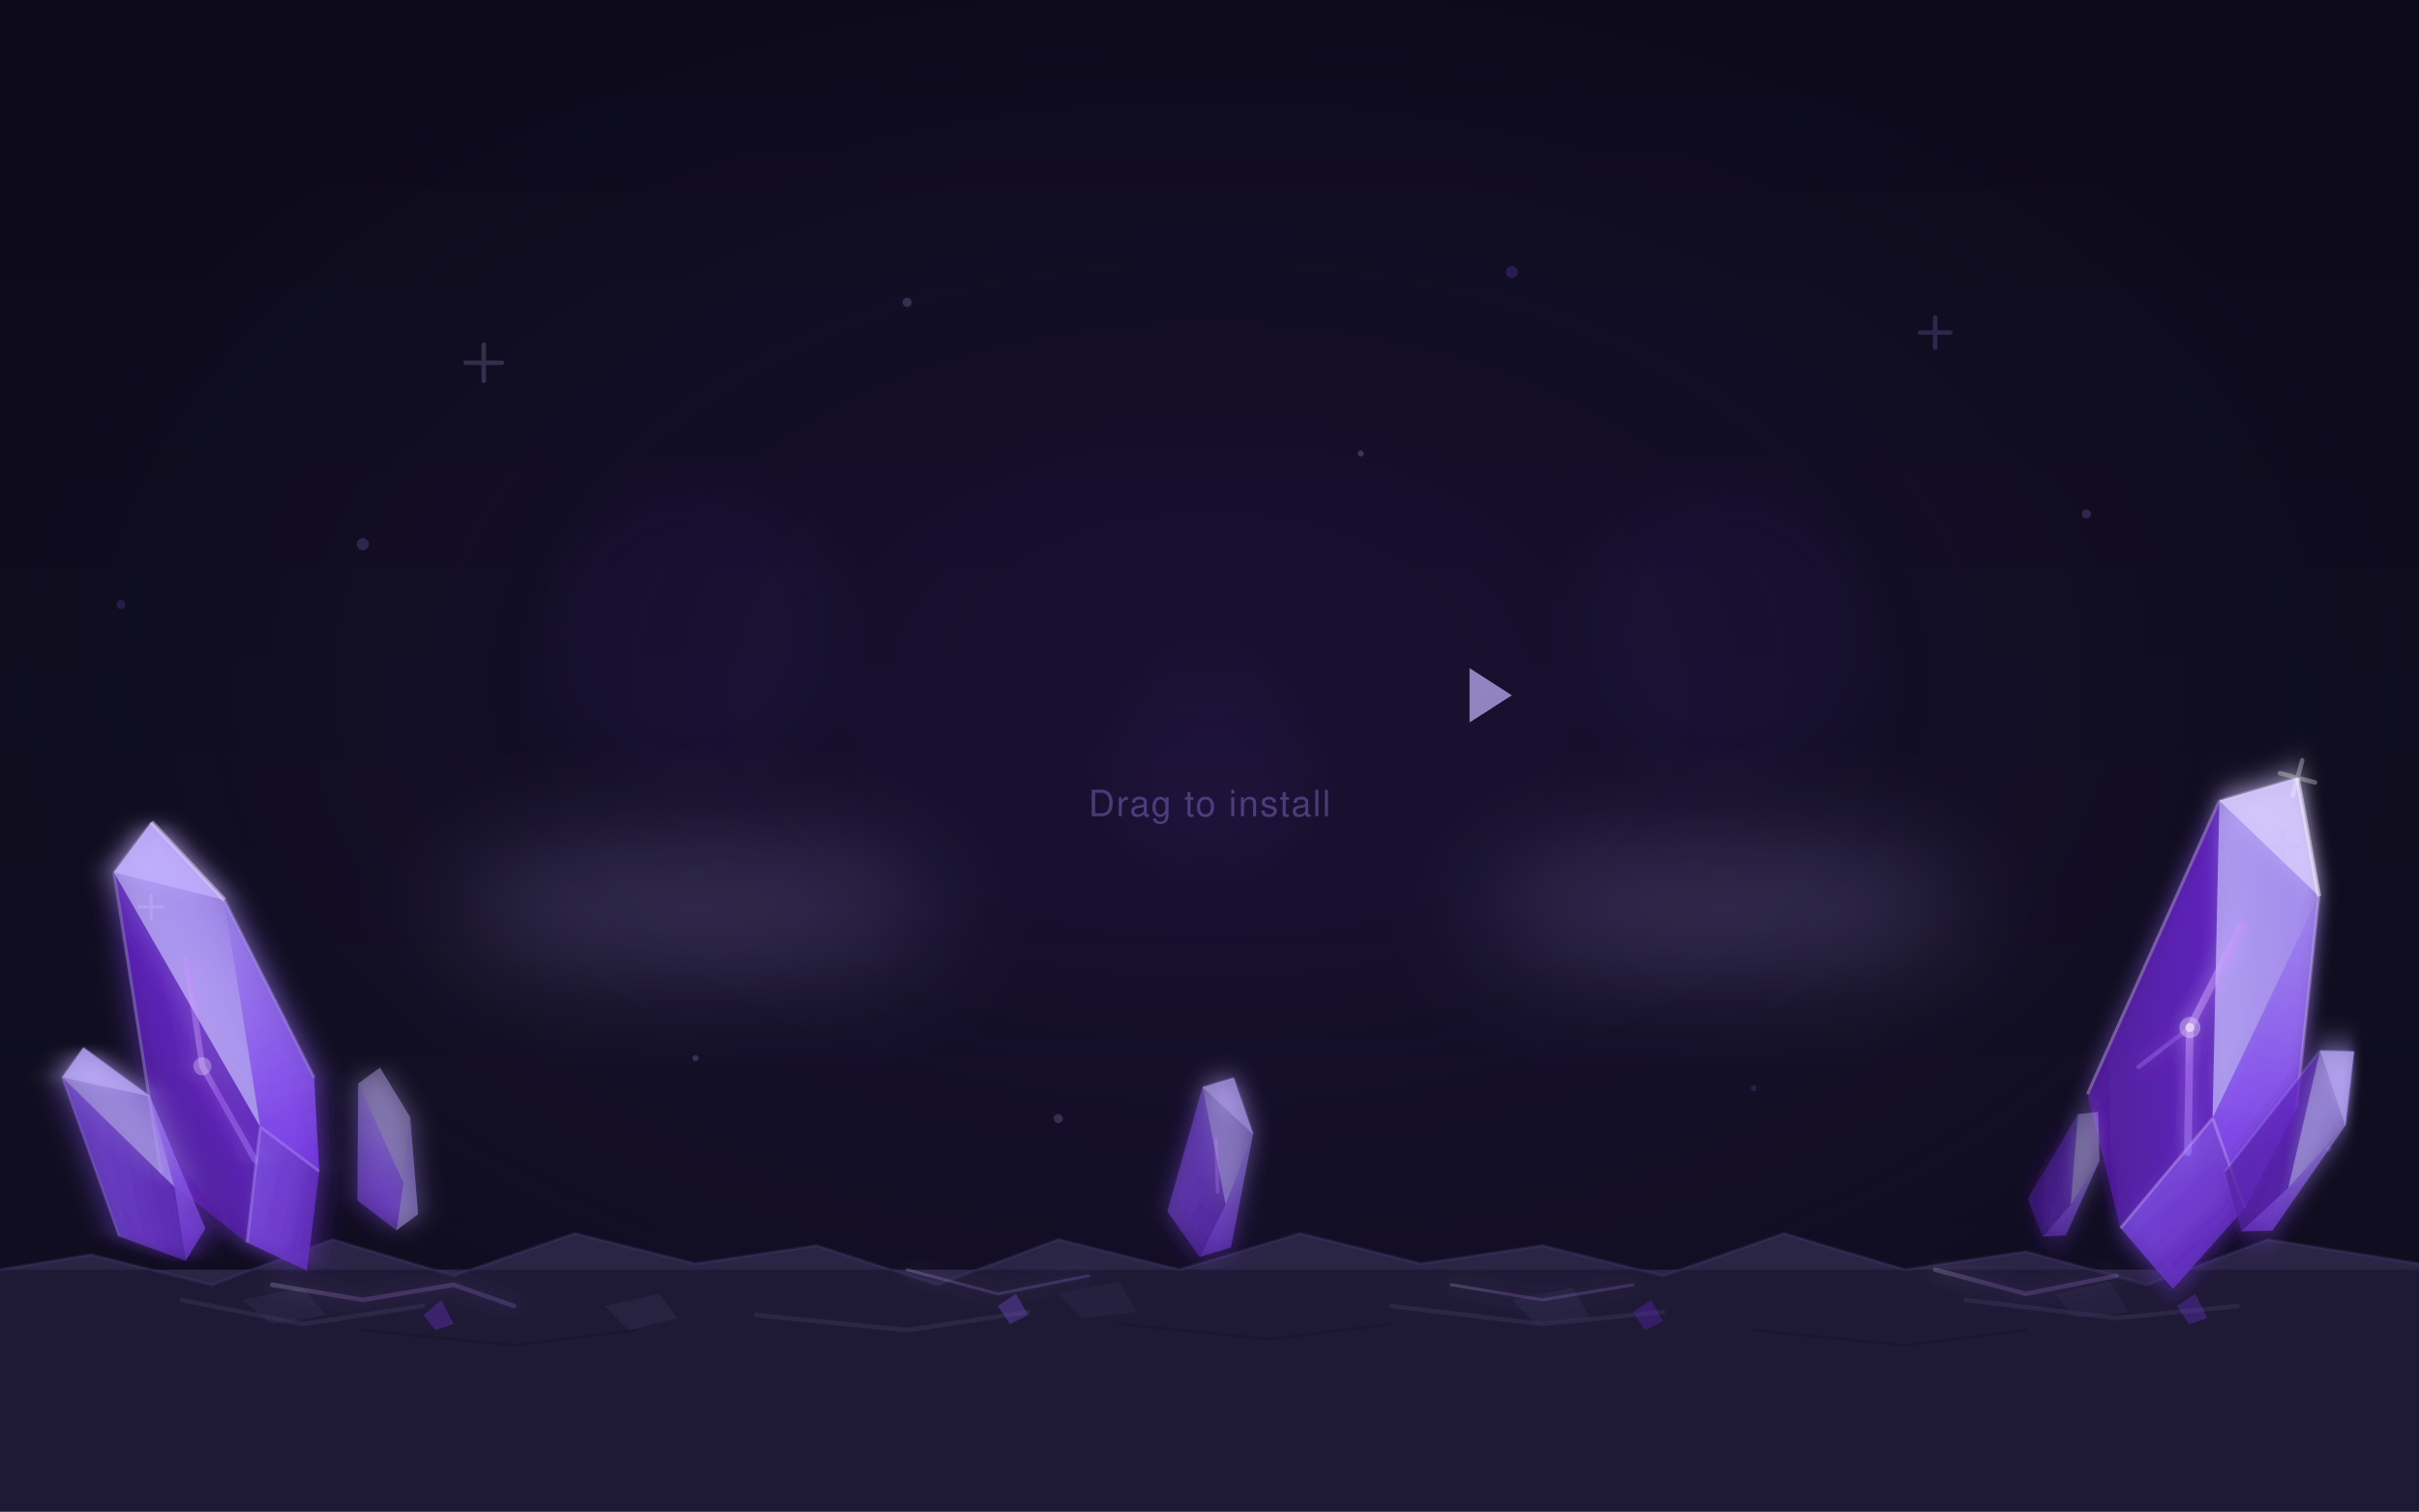
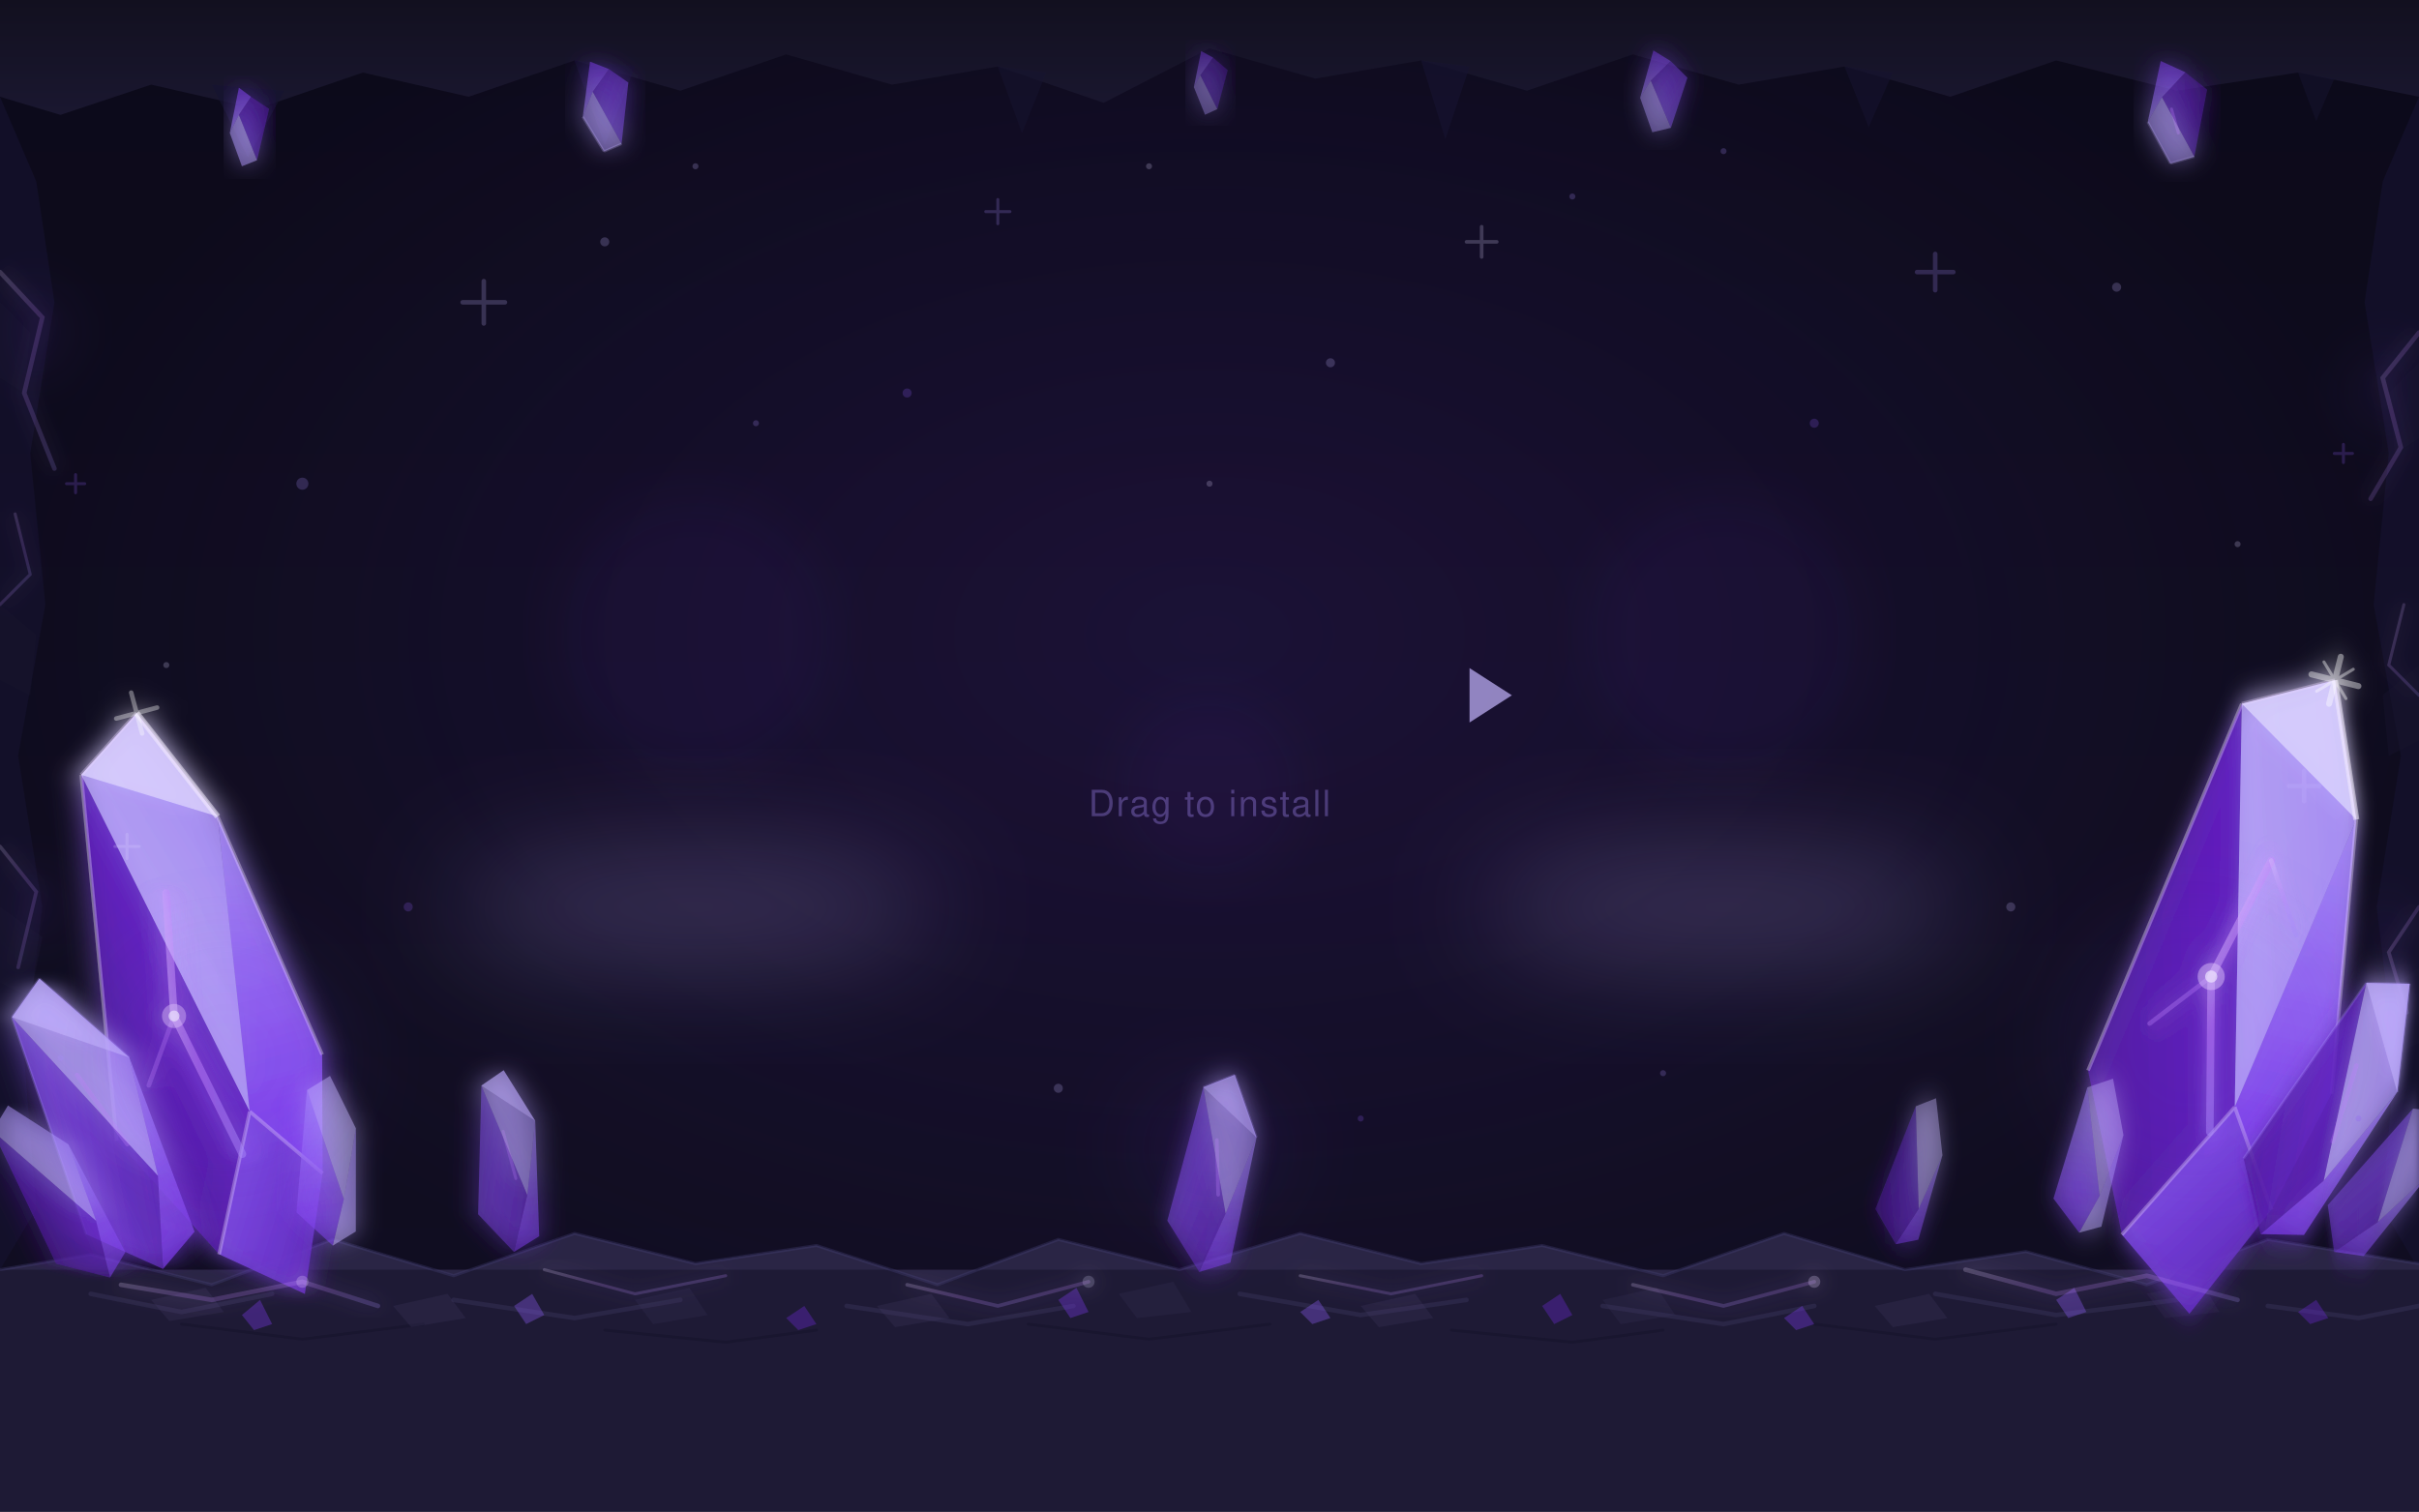
<svg xmlns="http://www.w3.org/2000/svg" viewBox="0 0 800 500" width="800" height="500">
  <defs>
    <linearGradient id="bg" x1="0" y1="0" x2="0" y2="1">
      <stop offset="0%" stop-color="#0c0a1a" />
      <stop offset="100%" stop-color="#110e22" />
    </linearGradient>
-     <radialGradient id="centerGlow" cx="0.5" cy="0.45" r="0.5">
-       <stop offset="0%" stop-color="#7c3aed" stop-opacity="0.1" />
+     <radialGradient id="centerGlow" cx="0.5" cy="0.42" r="0.5">
+       <stop offset="0%" stop-color="#7c3aed" stop-opacity="0.12" />
      <stop offset="100%" stop-color="#7c3aed" stop-opacity="0" />
    </radialGradient>
    <linearGradient id="faceA" x1="0" y1="0" x2="0" y2="1">
      <stop offset="0%" stop-color="#a78bfa" />
      <stop offset="100%" stop-color="#7c3aed" />
    </linearGradient>
    <linearGradient id="faceB" x1="0" y1="0" x2="1" y2="1">
      <stop offset="0%" stop-color="#8b5cf6" />
      <stop offset="100%" stop-color="#5b21b6" />
    </linearGradient>
    <linearGradient id="faceC" x1="1" y1="0" x2="0" y2="1">
      <stop offset="0%" stop-color="#6d28d9" />
      <stop offset="100%" stop-color="#4c1d95" />
    </linearGradient>
    <linearGradient id="faceD" x1="0" y1="1" x2="1" y2="0">
      <stop offset="0%" stop-color="#c4b5fd" />
      <stop offset="100%" stop-color="#a78bfa" />
    </linearGradient>
+     <linearGradient id="faceDark" x1="0" y1="0" x2="0" y2="1">
+       <stop offset="0%" stop-color="#3b1a8e" />
+       <stop offset="100%" stop-color="#2e1065" />
+     </linearGradient>
    <linearGradient id="vein" x1="0" y1="0" x2="1" y2="1">
      <stop offset="0%" stop-color="#e9d5ff" />
      <stop offset="50%" stop-color="#c084fc" />
      <stop offset="100%" stop-color="#a78bfa" />
    </linearGradient>
+     <linearGradient id="rockTop" x1="0" y1="1" x2="0" y2="0">
+       <stop offset="0%" stop-color="#1a1730" />
+       <stop offset="100%" stop-color="#12101f" />
+     </linearGradient>
    <linearGradient id="arrowGrad" x1="0" y1="0" x2="1" y2="0">
      <stop offset="0%" stop-color="#a78bfa" stop-opacity="0.5" />
      <stop offset="50%" stop-color="#c4b5fd" stop-opacity="0.85" />
      <stop offset="100%" stop-color="#a78bfa" stop-opacity="0.5" />
    </linearGradient>
    <filter id="oreGlow" x="-15%" y="-15%" width="130%" height="130%">
      <feGaussianBlur stdDeviation="4" result="blur" />
      <feComposite in="SourceGraphic" in2="blur" operator="over" />
    </filter>
    <filter id="veinGlow" x="-30%" y="-30%" width="160%" height="160%">
      <feGaussianBlur stdDeviation="3" result="blur" />
      <feComposite in="SourceGraphic" in2="blur" operator="over" />
    </filter>
    <filter id="softGlow" x="-50%" y="-50%" width="200%" height="200%">
      <feGaussianBlur stdDeviation="8" />
    </filter>
    <filter id="labelBlur" x="-80%" y="-80%" width="260%" height="260%">
      <feGaussianBlur stdDeviation="18" />
    </filter>
-     <filter id="textGlow" x="-20%" y="-20%" width="140%" height="140%">
-       <feGaussianBlur stdDeviation="2" result="blur" />
-       <feComposite in="SourceGraphic" in2="blur" operator="over" />
+     <filter id="bigGlow" x="-60%" y="-60%" width="220%" height="220%">
+       <feGaussianBlur stdDeviation="14" />
    </filter>
  </defs>
  <rect width="800" height="500" fill="url(#bg)" />
  <rect width="800" height="500" fill="url(#centerGlow)" />
+   <g fill="url(#rockTop)">
+     <polygon points="0,0 0,32 20,38 50,28 85,36 120,24 155,32 190,20 225,30 260,18 295,28 330,22 365,34 400,16 435,26 470,20 505,30 540,18 575,28 610,22 645,32 680,20 720,30 760,24 800,32 800,0" />
+     <polygon points="70,28 82,52 94,30" fill="#161330" opacity="0.7" />
+     <polygon points="190,20 200,48 210,22" fill="#161330" opacity="0.6" />
+     <polygon points="330,22 338,44 346,24" fill="#161330" opacity="0.5" />
+     <polygon points="470,20 478,46 486,22" fill="#161330" opacity="0.65" />
+     <polygon points="610,22 618,42 626,24" fill="#161330" opacity="0.55" />
+     <polygon points="760,24 766,40 772,26" fill="#161330" opacity="0.5" />
+   </g>
+   <g opacity="0.6">
+     <polygon points="0,32 0,420 12,400 8,350 14,300 6,250 15,200 10,150 18,100 12,60 0,32" fill="#151230" />
+     <polygon points="0,100 10,110 8,130 0,125" fill="#1e1a35" opacity="0.5" />
+     <polygon points="0,200 12,210 10,230 0,225" fill="#1e1a35" opacity="0.4" />
+     <polygon points="0,300 14,310 10,330 0,325" fill="#1e1a35" opacity="0.5" />
+   </g>
+   <g opacity="0.6">
+     <polygon points="800,32 800,420 788,400 792,350 786,300 794,250 785,200 790,150 782,100 788,60 800,32" fill="#151230" />
+     <polygon points="800,120 790,130 792,150 800,145" fill="#1e1a35" opacity="0.5" />
+     <polygon points="800,220 788,230 790,250 800,245" fill="#1e1a35" opacity="0.4" />
+     <polygon points="800,320 786,330 790,350 800,345" fill="#1e1a35" opacity="0.5" />
+   </g>
+   <g filter="url(#veinGlow)">
+     <g stroke="url(#vein)" fill="none" stroke-linecap="round" opacity="0.18">
+       <path d="M 0,90 L 14,105 L 8,130 L 18,155" stroke-width="1.5" />
+       <path d="M 0,200 L 10,190 L 5,170" stroke-width="1" />
+       <path d="M 0,280 L 12,295 L 6,320" stroke-width="1.2" />
+       <path d="M 800,110 L 788,125 L 794,148 L 784,165" stroke-width="1.5" />
+       <path d="M 800,230 L 790,220 L 795,200" stroke-width="1" />
+       <path d="M 800,300 L 790,315 L 796,335" stroke-width="1.2" />
+     </g>
+   </g>
+   <g opacity="0.06" filter="url(#softGlow)">
+     <circle cx="10" cy="110" r="15" fill="#7c3aed" />
+     <circle cx="790" cy="130" r="15" fill="#7c3aed" />
+     <circle cx="12" cy="300" r="12" fill="#7c3aed" />
+     <circle cx="790" cy="310" r="12" fill="#7c3aed" />
+   </g>
+   <g transform="translate(82, 38) rotate(180)" filter="url(#oreGlow)">
+     <polygon points="-3,-15 -7,2 -1,6 3,0" fill="url(#faceC)" opacity="0.55" />
+     <polygon points="3,0 -1,6 3,9 6,-6" fill="url(#faceA)" opacity="0.55" />
+     <polygon points="-3,-15 2,-17 6,-6 3,0" fill="url(#faceD)" opacity="0.5" />
+   </g>
+   <g transform="translate(200, 30) rotate(175)" filter="url(#oreGlow)">
+     <polygon points="-4,-18 -8,2 -2,7 4,0" fill="url(#faceB)" opacity="0.5" />
+     <polygon points="4,0 -2,7 4,10 8,-8" fill="url(#faceA)" opacity="0.5" />
+     <polygon points="-4,-18 2,-20 8,-8 4,0" fill="url(#faceD)" opacity="0.45" />
+     <g stroke="#c4b5fd" stroke-width="0.8" opacity="0.25" fill="none">
+       <line x1="-4" y1="-18" x2="2" y2="-20" />
+       <line x1="2" y1="-20" x2="8" y2="-8" />
+     </g>
+   </g>
+   <g transform="translate(400, 24) rotate(182)" filter="url(#oreGlow)">
+     <polygon points="-3,-12 -6,1 -1,5 3,-1" fill="url(#faceC)" opacity="0.4" />
+     <polygon points="3,-1 -1,5 3,7 5,-5" fill="url(#faceA)" opacity="0.4" />
+     <polygon points="-3,-12 1,-14 5,-5 3,-1" fill="url(#faceD)" opacity="0.35" />
+   </g>
+   <g transform="translate(550, 26) rotate(185)" filter="url(#oreGlow)">
+     <polygon points="-4,-16 -8,1 -2,6 4,-1" fill="url(#faceB)" opacity="0.45" />
+     <polygon points="4,-1 -2,6 4,9 7,-7" fill="url(#faceA)" opacity="0.45" />
+     <polygon points="-4,-16 2,-18 7,-7 4,-1" fill="url(#faceD)" opacity="0.4" />
+   </g>
+   <g transform="translate(720, 32) rotate(178)" filter="url(#oreGlow)">
+     <polygon points="-5,-20 -10,2 -3,8 5,0" fill="url(#faceC)" opacity="0.5" />
+     <polygon points="5,0 -3,8 5,12 10,-8" fill="url(#faceA)" opacity="0.5" />
+     <polygon points="-5,-20 3,-22 10,-8 5,0" fill="url(#faceD)" opacity="0.45" />
+     <g stroke="#c4b5fd" stroke-width="0.8" opacity="0.2" fill="none">
+       <line x1="-5" y1="-20" x2="3" y2="-22" />
+       <line x1="3" y1="-22" x2="10" y2="-8" />
+     </g>
+     <path d="M 0,-12 L 2,-4" stroke="#c084fc" stroke-width="1" fill="none" stroke-linecap="round" opacity="0.3" />
+   </g>
  <g>
+     <polygon points="0,500 0,435 20,430 60,440 100,425 140,436 180,420 220,432 260,425 300,438 340,422 380,432 420,420 460,430 500,422 540,434 580,420 620,432 660,426 700,438 740,422 780,430 800,428 800,500" fill="#14112a" />
    <polygon points="0,500 0,420 30,415 70,425 110,410 150,422 190,408 230,418 270,412 310,425 350,410 390,420 430,408 470,418 510,412 550,422 590,408 630,420 670,414 710,425 750,410 800,418 800,500" fill="#1e1a35" />
    <polygon points="0,420 30,415 70,425 110,410 150,422 190,408 230,418 270,412 310,425 350,410 390,420 430,408 470,418 510,412 550,422 590,408 630,420 670,414 710,425 750,410 800,418 800,420 0,420" fill="#2a2545" />
    <g stroke="#3d3660" stroke-width="1.5" opacity="0.4" fill="none" stroke-linecap="round">
-       <path d="M 60,430 L 100,438 L 140,432" />
-       <path d="M 250,435 L 300,440 L 340,434" />
-       <path d="M 460,432 L 510,438 L 550,434" />
-       <path d="M 650,430 L 700,436 L 740,432" />
+       <path d="M 30,428 L 60,434 L 90,428" />
+       <path d="M 150,430 L 190,436 L 225,430" />
+       <path d="M 280,432 L 320,438 L 355,432" />
+       <path d="M 410,428 L 450,435 L 485,430" />
+       <path d="M 530,432 L 570,438 L 600,432" />
+       <path d="M 640,428 L 680,435 L 720,430" />
+       <path d="M 750,432 L 780,436 L 800,432" />
    </g>
    <g stroke="#14112a" stroke-width="1" opacity="0.5" fill="none" stroke-linecap="round">
-       <path d="M 120,440 L 170,445 L 210,440" />
-       <path d="M 370,438 L 420,443 L 460,438" />
-       <path d="M 580,440 L 630,445 L 670,440" />
+       <path d="M 60,438 L 100,443 L 140,438" />
+       <path d="M 200,440 L 240,444 L 270,440" />
+       <path d="M 340,438 L 380,443 L 420,438" />
+       <path d="M 480,440 L 520,444 L 550,440" />
+       <path d="M 600,438 L 640,443 L 680,438" />
    </g>
    <g opacity="0.2">
-       <polygon points="80,430 100,426 108,435 90,438" fill="#4a4370" />
-       <polygon points="200,432 218,428 224,436 208,440" fill="#4a4370" />
-       <polygon points="350,428 370,424 376,434 358,436" fill="#3d3660" />
-       <polygon points="500,430 520,426 526,436 508,438" fill="#4a4370" />
-       <polygon points="680,428 698,424 704,434 686,436" fill="#3d3660" />
-     </g>
-     <g opacity="0.3">
-       <polygon points="140,435 146,430 150,438 144,440" fill="#7c3aed" />
-       <polygon points="330,432 336,428 340,435 334,438" fill="#8b5cf6" />
-       <polygon points="540,434 546,430 550,437 544,440" fill="#6d28d9" />
-       <polygon points="720,432 726,428 730,436 724,438" fill="#7c3aed" />
-     </g>
-     <g stroke="#4a4580" stroke-width="1" opacity="0.25" fill="none" stroke-linejoin="round">
+       <polygon points="50,430 68,426 74,434 56,437" fill="#4a4370" />
+       <polygon points="130,432 148,428 154,436 136,439" fill="#4a4370" />
+       <polygon points="210,430 228,426 234,435 216,438" fill="#3d3660" />
+       <polygon points="290,432 308,428 314,436 296,439" fill="#4a4370" />
+       <polygon points="370,428 388,424 394,434 376,436" fill="#3d3660" />
+       <polygon points="450,432 468,428 474,436 456,439" fill="#4a4370" />
+       <polygon points="530,430 548,426 554,435 536,438" fill="#3d3660" />
+       <polygon points="620,432 638,428 644,436 626,439" fill="#4a4370" />
+       <polygon points="710,428 728,424 734,434 716,436" fill="#3d3660" />
+     </g>
+     <g opacity="0.35">
+       <polygon points="80,435 86,430 90,438 84,440" fill="#7c3aed" />
+       <polygon points="170,432 176,428 180,435 174,438" fill="#8b5cf6" />
+       <polygon points="260,436 266,432 270,438 264,440" fill="#6d28d9" />
+       <polygon points="350,430 356,426 360,434 354,436" fill="#7c3aed" />
+       <polygon points="430,434 436,430 440,436 434,438" fill="#8b5cf6" />
+       <polygon points="510,432 516,428 520,435 514,438" fill="#6d28d9" />
+       <polygon points="590,436 596,432 600,438 594,440" fill="#7c3aed" />
+       <polygon points="680,430 686,426 690,434 684,436" fill="#8b5cf6" />
+       <polygon points="760,434 766,430 770,436 764,438" fill="#6d28d9" />
+     </g>
+     <g stroke="#4a4580" stroke-width="1" opacity="0.3" fill="none" stroke-linejoin="round">
      <polyline points="0,420 30,415 70,425 110,410 150,422 190,408 230,418 270,412 310,425 350,410 390,420 430,408 470,418 510,412 550,422 590,408 630,420 670,414 710,425 750,410 800,418" />
    </g>
  </g>
-   <g transform="translate(80, 380) rotate(-18)" filter="url(#oreGlow)">
-     <polygon points="-12,-100 -28,0 -8,30 8,-5" fill="url(#faceC)" opacity="0.8" />
-     <polygon points="8,-5 -8,30 8,45 22,15" fill="url(#faceB)" opacity="0.8" />
-     <polygon points="8,-5 22,15 30,-15 20,-80" fill="url(#faceA)" opacity="0.8" />
-     <polygon points="-12,-100 5,-112 20,-80 8,-5" fill="url(#faceD)" opacity="0.75" />
-     <polygon points="-12,-100 5,-112 20,-80" fill="#c4b5fd" opacity="0.7" />
-     <g stroke="#c4b5fd" stroke-width="1" opacity="0.3" fill="none">
-       <line x1="-12" y1="-100" x2="5" y2="-112" />
-       <line x1="5" y1="-112" x2="20" y2="-80" />
-       <line x1="-12" y1="-100" x2="-28" y2="0" />
-       <line x1="20" y1="-80" x2="30" y2="-15" />
-       <line x1="8" y1="-5" x2="22" y2="15" />
-       <line x1="8" y1="-5" x2="-8" y2="30" />
-     </g>
-     <line x1="5" y1="-112" x2="20" y2="-80" stroke="#e9d5ff" stroke-width="1.5" opacity="0.4" />
+   <g transform="translate(75, 378) rotate(-15)" filter="url(#oreGlow)">
+     <polygon points="-15,-130 -35,-10 -12,35 10,-8" fill="url(#faceC)" opacity="0.85" />
+     <polygon points="10,-8 -12,35 12,55 28,18" fill="url(#faceB)" opacity="0.85" />
+     <polygon points="10,-8 28,18 38,-20 25,-105" fill="url(#faceA)" opacity="0.85" />
+     <polygon points="-15,-130 8,-145 25,-105 10,-8" fill="url(#faceD)" opacity="0.8" />
+     <polygon points="-15,-130 8,-145 25,-105" fill="#ddd6fe" opacity="0.75" />
+     <g stroke="#e9d5ff" stroke-width="1.2" opacity="0.35" fill="none">
+       <line x1="-15" y1="-130" x2="8" y2="-145" />
+       <line x1="8" y1="-145" x2="25" y2="-105" />
+       <line x1="-15" y1="-130" x2="-35" y2="-10" />
+       <line x1="25" y1="-105" x2="38" y2="-20" />
+       <line x1="10" y1="-8" x2="28" y2="18" />
+       <line x1="10" y1="-8" x2="-12" y2="35" />
+     </g>
+     <line x1="8" y1="-145" x2="25" y2="-105" stroke="#f5f0ff" stroke-width="2" opacity="0.5" />
    <g filter="url(#veinGlow)">
-       <path d="M 2,-65 L -4,-30 L 3,5" stroke="url(#vein)" stroke-width="2" fill="none" stroke-linecap="round" opacity="0.4" />
-     </g>
-     <circle cx="-4" cy="-30" r="3" fill="#e9d5ff" opacity="0.35" />
-   </g>
-   <g transform="translate(55, 400) rotate(-30)" filter="url(#oreGlow)">
-     <polygon points="-8,-55 -18,0 -3,18 6,-5" fill="url(#faceB)" opacity="0.65" />
-     <polygon points="6,-5 -3,18 8,12 14,-35" fill="url(#faceA)" opacity="0.65" />
-     <polygon points="-8,-55 3,-60 14,-35 6,-5" fill="url(#faceD)" opacity="0.6" />
-     <polygon points="-8,-55 3,-60 14,-35" fill="#c4b5fd" opacity="0.5" />
+       <path d="M 2,-85 L -6,-45 L 4,5" stroke="url(#vein)" stroke-width="2.5" fill="none" stroke-linecap="round" opacity="0.5" />
+       <path d="M -6,-45 L -20,-25" stroke="url(#vein)" stroke-width="1.5" fill="none" stroke-linecap="round" opacity="0.3" />
+     </g>
+     <circle cx="-6" cy="-45" r="4" fill="#e9d5ff" opacity="0.4" />
+     <circle cx="-6" cy="-45" r="1.8" fill="#f5f0ff" opacity="0.65" />
+     <g transform="translate(8, -145)" opacity="0.35">
+       <line x1="0" y1="-7" x2="0" y2="7" stroke="white" stroke-width="1.5" stroke-linecap="round" />
+       <line x1="-7" y1="0" x2="7" y2="0" stroke="white" stroke-width="1.5" stroke-linecap="round" />
+     </g>
+   </g>
+   <g transform="translate(48, 398) rotate(-28)" filter="url(#oreGlow)">
+     <polygon points="-10,-75 -22,0 -5,22 8,-6" fill="url(#faceB)" opacity="0.7" />
+     <polygon points="8,-6 -5,22 10,16 18,-45" fill="url(#faceA)" opacity="0.7" />
+     <polygon points="-10,-75 4,-82 18,-45 8,-6" fill="url(#faceD)" opacity="0.65" />
+     <polygon points="-10,-75 4,-82 18,-45" fill="#c4b5fd" opacity="0.55" />
    <g stroke="#a78bfa" stroke-width="0.8" opacity="0.25" fill="none">
-       <line x1="-8" y1="-55" x2="3" y2="-60" />
-       <line x1="3" y1="-60" x2="14" y2="-35" />
-       <line x1="-8" y1="-55" x2="-18" y2="0" />
-     </g>
-   </g>
-   <g transform="translate(720, 375) rotate(15)" filter="url(#oreGlow)">
-     <polygon points="-15,-110 -32,-5 -10,35 10,-8" fill="url(#faceC)" opacity="0.8" />
-     <polygon points="10,-8 -10,35 12,50 28,18" fill="url(#faceB)" opacity="0.8" />
-     <polygon points="10,-8 28,18 36,-18 25,-88" fill="url(#faceA)" opacity="0.8" />
-     <polygon points="-15,-110 8,-124 25,-88 10,-8" fill="url(#faceD)" opacity="0.75" />
-     <polygon points="-15,-110 8,-124 25,-88" fill="#ddd6fe" opacity="0.7" />
-     <g stroke="#e9d5ff" stroke-width="1" opacity="0.3" fill="none">
-       <line x1="-15" y1="-110" x2="8" y2="-124" />
-       <line x1="8" y1="-124" x2="25" y2="-88" />
-       <line x1="-15" y1="-110" x2="-32" y2="-5" />
-       <line x1="25" y1="-88" x2="36" y2="-18" />
-       <line x1="10" y1="-8" x2="28" y2="18" />
-       <line x1="10" y1="-8" x2="-10" y2="35" />
-     </g>
-     <line x1="8" y1="-124" x2="25" y2="-88" stroke="#f5f0ff" stroke-width="1.5" opacity="0.45" />
+       <line x1="-10" y1="-75" x2="4" y2="-82" />
+       <line x1="4" y1="-82" x2="18" y2="-45" />
+       <line x1="-10" y1="-75" x2="-22" y2="0" />
+     </g>
+     <path d="M 0,-48 L 4,-20" stroke="#c084fc" stroke-width="1.5" fill="none" stroke-linecap="round" opacity="0.3" />
+   </g>
+   <g transform="translate(110, 400) rotate(-5)" filter="url(#oreGlow)">
+     <polygon points="-5,-40 -12,0 -1,12 4,-3" fill="url(#faceA)" opacity="0.55" />
+     <polygon points="4,-3 -1,12 7,8 10,-26" fill="url(#faceD)" opacity="0.5" />
+     <polygon points="-5,-40 3,-44 10,-26 4,-3" fill="#c4b5fd" opacity="0.45" />
+   </g>
+   <g transform="translate(30, 410) rotate(-35)" filter="url(#oreGlow)">
+     <polygon points="-6,-48 -14,0 -2,14 5,-4" fill="url(#faceC)" opacity="0.55" />
+     <polygon points="5,-4 -2,14 7,10 12,-30" fill="url(#faceA)" opacity="0.55" />
+     <polygon points="-6,-48 3,-52 12,-30 5,-4" fill="url(#faceD)" opacity="0.5" />
+   </g>
+   <g transform="translate(725, 373) rotate(14)" filter="url(#oreGlow)">
+     <polygon points="-18,-140 -38,-10 -14,40 12,-10" fill="url(#faceC)" opacity="0.85" />
+     <polygon points="12,-10 -14,40 14,60 32,20" fill="url(#faceB)" opacity="0.85" />
+     <polygon points="12,-10 32,20 42,-22 28,-112" fill="url(#faceA)" opacity="0.85" />
+     <polygon points="-18,-140 10,-155 28,-112 12,-10" fill="url(#faceD)" opacity="0.8" />
+     <polygon points="-18,-140 10,-155 28,-112" fill="#ddd6fe" opacity="0.78" />
+     <g stroke="#e9d5ff" stroke-width="1.2" opacity="0.35" fill="none">
+       <line x1="-18" y1="-140" x2="10" y2="-155" />
+       <line x1="10" y1="-155" x2="28" y2="-112" />
+       <line x1="-18" y1="-140" x2="-38" y2="-10" />
+       <line x1="28" y1="-112" x2="42" y2="-22" />
+       <line x1="12" y1="-10" x2="32" y2="20" />
+       <line x1="12" y1="-10" x2="-14" y2="40" />
+     </g>
+     <line x1="10" y1="-155" x2="28" y2="-112" stroke="#f5f0ff" stroke-width="2" opacity="0.5" />
    <g filter="url(#veinGlow)">
-       <path d="M 3,-72 L -5,-35 L 5,5" stroke="url(#vein)" stroke-width="2.5" fill="none" stroke-linecap="round" opacity="0.45" />
-       <path d="M -5,-35 L -18,-18" stroke="url(#vein)" stroke-width="1.5" fill="none" stroke-linecap="round" opacity="0.3" />
-     </g>
-     <circle cx="-5" cy="-35" r="3.5" fill="#e9d5ff" opacity="0.4" />
-     <circle cx="-5" cy="-35" r="1.5" fill="#f5f0ff" opacity="0.6" />
-     <g transform="translate(8, -124)" opacity="0.3">
-       <line x1="0" y1="-6" x2="0" y2="6" stroke="white" stroke-width="1.5" stroke-linecap="round" />
-       <line x1="-6" y1="0" x2="6" y2="0" stroke="white" stroke-width="1.5" stroke-linecap="round" />
-     </g>
-   </g>
-   <g transform="translate(750, 395) rotate(28)" filter="url(#oreGlow)">
-     <polygon points="-7,-50 -16,0 -2,15 5,-5" fill="url(#faceC)" opacity="0.6" />
-     <polygon points="5,-5 -2,15 7,10 12,-32" fill="url(#faceA)" opacity="0.6" />
-     <polygon points="-7,-50 3,-55 12,-32 5,-5" fill="url(#faceD)" opacity="0.55" />
-     <polygon points="-7,-50 3,-55 12,-32" fill="#c4b5fd" opacity="0.45" />
+       <path d="M 4,-92 L -6,-50 L 6,0" stroke="url(#vein)" stroke-width="2.5" fill="none" stroke-linecap="round" opacity="0.5" />
+       <path d="M -6,-50 L -22,-30" stroke="url(#vein)" stroke-width="1.5" fill="none" stroke-linecap="round" opacity="0.35" />
+       <path d="M 4,-92 L 18,-70" stroke="url(#vein)" stroke-width="1.5" fill="none" stroke-linecap="round" opacity="0.25" />
+     </g>
+     <circle cx="-6" cy="-50" r="4.5" fill="#e9d5ff" opacity="0.45" />
+     <circle cx="-6" cy="-50" r="2" fill="#f5f0ff" opacity="0.7" />
+     <g transform="translate(10, -155)" opacity="0.4">
+       <line x1="0" y1="-8" x2="0" y2="8" stroke="white" stroke-width="2" stroke-linecap="round" />
+       <line x1="-8" y1="0" x2="8" y2="0" stroke="white" stroke-width="2" stroke-linecap="round" />
+       <line x1="-5" y1="-5" x2="5" y2="5" stroke="white" stroke-width="1" stroke-linecap="round" />
+       <line x1="5" y1="-5" x2="-5" y2="5" stroke="white" stroke-width="1" stroke-linecap="round" />
+     </g>
+   </g>
+   <g transform="translate(760, 392) rotate(26)" filter="url(#oreGlow)">
+     <polygon points="-9,-70 -20,0 -4,20 7,-5" fill="url(#faceC)" opacity="0.7" />
+     <polygon points="7,-5 -4,20 9,14 16,-42" fill="url(#faceA)" opacity="0.7" />
+     <polygon points="-9,-70 4,-76 16,-42 7,-5" fill="url(#faceD)" opacity="0.65" />
+     <polygon points="-9,-70 4,-76 16,-42" fill="#c4b5fd" opacity="0.55" />
    <g stroke="#a78bfa" stroke-width="0.8" opacity="0.25" fill="none">
-       <line x1="-7" y1="-50" x2="3" y2="-55" />
-       <line x1="3" y1="-55" x2="12" y2="-32" />
-       <line x1="-7" y1="-50" x2="-16" y2="0" />
-     </g>
-   </g>
-   <g transform="translate(130, 395) rotate(-10)" filter="url(#oreGlow)">
-     <polygon points="-5,-38 -12,0 -1,12 4,-3" fill="url(#faceA)" opacity="0.5" />
-     <polygon points="4,-3 -1,12 7,8 10,-24" fill="url(#faceD)" opacity="0.45" />
-     <polygon points="-5,-38 3,-42 10,-24 4,-3" fill="#c4b5fd" opacity="0.4" />
-   </g>
-   <g transform="translate(400, 402) rotate(5)" filter="url(#oreGlow)">
-     <polygon points="-6,-42 -14,0 -2,14 5,-4" fill="url(#faceB)" opacity="0.5" />
-     <polygon points="5,-4 -2,14 8,10 12,-28" fill="url(#faceA)" opacity="0.5" />
-     <polygon points="-6,-42 4,-46 12,-28 5,-4" fill="url(#faceD)" opacity="0.45" />
-     <polygon points="-6,-42 4,-46 12,-28" fill="#c4b5fd" opacity="0.35" />
+       <line x1="-9" y1="-70" x2="4" y2="-76" />
+       <line x1="4" y1="-76" x2="16" y2="-42" />
+       <line x1="-9" y1="-70" x2="-20" y2="0" />
+     </g>
+     <path d="M 0,-44 L 4,-18" stroke="#c084fc" stroke-width="1.5" fill="none" stroke-linecap="round" opacity="0.3" />
+   </g>
+   <g transform="translate(690, 398) rotate(8)" filter="url(#oreGlow)">
+     <polygon points="-5,-38 -11,0 -1,10 4,-3" fill="url(#faceA)" opacity="0.5" />
+     <polygon points="4,-3 -1,10 6,7 9,-24" fill="url(#faceD)" opacity="0.45" />
+     <polygon points="-5,-38 3,-42 9,-24 4,-3" fill="#c4b5fd" opacity="0.4" />
+   </g>
+   <g transform="translate(780, 405) rotate(32)" filter="url(#oreGlow)">
+     <polygon points="-5,-42 -12,0 -2,12 5,-4" fill="url(#faceB)" opacity="0.5" />
+     <polygon points="5,-4 -2,12 7,8 11,-26" fill="url(#faceA)" opacity="0.5" />
+     <polygon points="-5,-42 3,-46 11,-26 5,-4" fill="url(#faceD)" opacity="0.45" />
+   </g>
+   <g transform="translate(170, 400) rotate(-8)" filter="url(#oreGlow)">
+     <polygon points="-5,-42 -12,0 -2,14 5,-4" fill="url(#faceB)" opacity="0.5" />
+     <polygon points="5,-4 -2,14 7,10 11,-28" fill="url(#faceA)" opacity="0.5" />
+     <polygon points="-5,-42 3,-46 11,-28 5,-4" fill="url(#faceD)" opacity="0.45" />
+     <polygon points="-5,-42 3,-46 11,-28" fill="#c4b5fd" opacity="0.35" />
+     <path d="M 0,-26 L 2,-10" stroke="#c084fc" stroke-width="1" fill="none" stroke-linecap="round" opacity="0.25" />
+   </g>
+   <g transform="translate(400, 405) rotate(5)" filter="url(#oreGlow)">
+     <polygon points="-6,-45 -14,0 -2,16 5,-4" fill="url(#faceB)" opacity="0.5" />
+     <polygon points="5,-4 -2,16 8,12 13,-30" fill="url(#faceA)" opacity="0.5" />
+     <polygon points="-6,-45 4,-50 13,-30 5,-4" fill="url(#faceD)" opacity="0.45" />
+     <polygon points="-6,-45 4,-50 13,-30" fill="#c4b5fd" opacity="0.35" />
    <g stroke="#a78bfa" stroke-width="0.8" opacity="0.2" fill="none">
-       <line x1="-6" y1="-42" x2="4" y2="-46" />
-       <line x1="4" y1="-46" x2="12" y2="-28" />
-     </g>
-     <path d="M 0,-25 L 2,-8" stroke="#c084fc" stroke-width="1.2" fill="none" stroke-linecap="round" opacity="0.3" />
-   </g>
-   <g transform="translate(680, 400) rotate(20)" filter="url(#oreGlow)">
-     <polygon points="-4,-32 -10,0 -1,10 4,-3" fill="url(#faceC)" opacity="0.45" />
-     <polygon points="4,-3 -1,10 6,7 8,-20" fill="url(#faceA)" opacity="0.45" />
-     <polygon points="-4,-32 2,-35 8,-20 4,-3" fill="#c4b5fd" opacity="0.35" />
+       <line x1="-6" y1="-45" x2="4" y2="-50" />
+       <line x1="4" y1="-50" x2="13" y2="-30" />
+     </g>
+     <path d="M 0,-28 L 2,-10" stroke="#c084fc" stroke-width="1.2" fill="none" stroke-linecap="round" opacity="0.3" />
+   </g>
+   <g transform="translate(630, 402) rotate(12)" filter="url(#oreGlow)">
+     <polygon points="-4,-36 -10,0 -1,10 4,-3" fill="url(#faceC)" opacity="0.45" />
+     <polygon points="4,-3 -1,10 6,7 8,-22" fill="url(#faceA)" opacity="0.45" />
+     <polygon points="-4,-36 2,-40 8,-22 4,-3" fill="#c4b5fd" opacity="0.38" />
  </g>
  <g filter="url(#veinGlow)">
-     <g stroke="url(#vein)" fill="none" stroke-linecap="round" opacity="0.2">
-       <path d="M 90,425 L 120,430 L 150,425 L 170,432" stroke-width="1.5" />
-       <path d="M 300,420 L 330,428 L 360,422" stroke-width="1" />
-       <path d="M 480,425 L 510,430 L 540,425" stroke-width="1" />
-       <path d="M 640,420 L 670,428 L 700,422" stroke-width="1.5" />
-     </g>
+     <g stroke="url(#vein)" fill="none" stroke-linecap="round" opacity="0.22">
+       <path d="M 40,425 L 70,430 L 100,424 L 125,432" stroke-width="1.5" />
+       <path d="M 180,420 L 210,428 L 240,422" stroke-width="1" />
+       <path d="M 300,425 L 330,432 L 360,424" stroke-width="1.2" />
+       <path d="M 430,422 L 460,428 L 490,422" stroke-width="1" />
+       <path d="M 540,425 L 570,432 L 600,424" stroke-width="1.2" />
+       <path d="M 650,420 L 680,428 L 710,422 L 740,430" stroke-width="1.5" />
+     </g>
+     <circle cx="100" cy="424" r="2" fill="#e9d5ff" opacity="0.25" />
+     <circle cx="360" cy="424" r="2" fill="#ddd6fe" opacity="0.2" />
+     <circle cx="600" cy="424" r="2" fill="#e9d5ff" opacity="0.25" />
  </g>
  <g opacity="0.2" filter="url(#labelBlur)">
    <ellipse cx="230" cy="300" rx="80" ry="20" fill="#c4b5fd" />
    <ellipse cx="570" cy="300" rx="80" ry="20" fill="#c4b5fd" />
  </g>
  <g opacity="0.05" filter="url(#softGlow)">
    <circle cx="230" cy="210" r="45" fill="#7c3aed" />
    <circle cx="570" cy="210" r="45" fill="#7c3aed" />
    <circle cx="400" cy="260" r="30" fill="#7c3aed" />
  </g>
-   <g opacity="0.2">
-     <g transform="translate(160, 120)">
-       <line x1="0" y1="-6" x2="0" y2="6" stroke="#c4b5fd" stroke-width="1.5" stroke-linecap="round" />
-       <line x1="-6" y1="0" x2="6" y2="0" stroke="#c4b5fd" stroke-width="1.5" stroke-linecap="round" />
-     </g>
-     <g transform="translate(640, 110)">
-       <line x1="0" y1="-5" x2="0" y2="5" stroke="#a78bfa" stroke-width="1.5" stroke-linecap="round" />
-       <line x1="-5" y1="0" x2="5" y2="0" stroke="#a78bfa" stroke-width="1.5" stroke-linecap="round" />
-     </g>
-     <g transform="translate(50, 300)">
+   <g opacity="0.08" filter="url(#bigGlow)">
+     <circle cx="75" cy="350" r="40" fill="#7c3aed" />
+     <circle cx="725" cy="345" r="45" fill="#7c3aed" />
+     <circle cx="400" cy="380" r="25" fill="#7c3aed" />
+   </g>
+   <g opacity="0.22">
+     <g transform="translate(160, 100)">
+       <line x1="0" y1="-7" x2="0" y2="7" stroke="#c4b5fd" stroke-width="1.5" stroke-linecap="round" />
+       <line x1="-7" y1="0" x2="7" y2="0" stroke="#c4b5fd" stroke-width="1.5" stroke-linecap="round" />
+     </g>
+     <g transform="translate(640, 90)">
+       <line x1="0" y1="-6" x2="0" y2="6" stroke="#a78bfa" stroke-width="1.5" stroke-linecap="round" />
+       <line x1="-6" y1="0" x2="6" y2="0" stroke="#a78bfa" stroke-width="1.5" stroke-linecap="round" />
+     </g>
+     <g transform="translate(42, 280)">
      <line x1="0" y1="-4" x2="0" y2="4" stroke="#ddd6fe" stroke-width="1" stroke-linecap="round" />
      <line x1="-4" y1="0" x2="4" y2="0" stroke="#ddd6fe" stroke-width="1" stroke-linecap="round" />
    </g>
-     <g transform="translate(755, 280)">
+     <g transform="translate(762, 260)">
      <line x1="0" y1="-5" x2="0" y2="5" stroke="#c4b5fd" stroke-width="1.5" stroke-linecap="round" />
      <line x1="-5" y1="0" x2="5" y2="0" stroke="#c4b5fd" stroke-width="1.5" stroke-linecap="round" />
    </g>
-     <circle cx="120" cy="180" r="2" fill="#a78bfa" />
-     <circle cx="300" cy="100" r="1.5" fill="#c4b5fd" />
-     <circle cx="500" cy="90" r="2" fill="#8b5cf6" />
-     <circle cx="690" cy="170" r="1.5" fill="#a78bfa" />
-     <circle cx="350" cy="370" r="1.5" fill="#c4b5fd" />
-     <circle cx="450" cy="150" r="1" fill="#ddd6fe" />
-     <circle cx="40" cy="200" r="1.5" fill="#8b5cf6" />
-     <circle cx="770" cy="380" r="1" fill="#a78bfa" />
-     <circle cx="230" cy="350" r="1" fill="#c4b5fd" />
-     <circle cx="580" cy="360" r="1" fill="#8b5cf6" />
+     <g transform="translate(330, 70)">
+       <line x1="0" y1="-4" x2="0" y2="4" stroke="#a78bfa" stroke-width="1" stroke-linecap="round" />
+       <line x1="-4" y1="0" x2="4" y2="0" stroke="#a78bfa" stroke-width="1" stroke-linecap="round" />
+     </g>
+     <g transform="translate(490, 80)">
+       <line x1="0" y1="-5" x2="0" y2="5" stroke="#ddd6fe" stroke-width="1.2" stroke-linecap="round" />
+       <line x1="-5" y1="0" x2="5" y2="0" stroke="#ddd6fe" stroke-width="1.2" stroke-linecap="round" />
+     </g>
+     <g transform="translate(25, 160)">
+       <line x1="0" y1="-3" x2="0" y2="3" stroke="#8b5cf6" stroke-width="1" stroke-linecap="round" />
+       <line x1="-3" y1="0" x2="3" y2="0" stroke="#8b5cf6" stroke-width="1" stroke-linecap="round" />
+     </g>
+     <g transform="translate(775, 150)">
+       <line x1="0" y1="-3" x2="0" y2="3" stroke="#8b5cf6" stroke-width="1" stroke-linecap="round" />
+       <line x1="-3" y1="0" x2="3" y2="0" stroke="#8b5cf6" stroke-width="1" stroke-linecap="round" />
+     </g>
+     <circle cx="100" cy="160" r="2" fill="#a78bfa" />
+     <circle cx="200" cy="80" r="1.5" fill="#c4b5fd" />
+     <circle cx="300" cy="130" r="1.5" fill="#8b5cf6" />
+     <circle cx="380" cy="55" r="1" fill="#ddd6fe" />
+     <circle cx="440" cy="120" r="1.5" fill="#c4b5fd" />
+     <circle cx="520" cy="65" r="1" fill="#a78bfa" />
+     <circle cx="600" cy="140" r="1.5" fill="#8b5cf6" />
+     <circle cx="700" cy="95" r="1.5" fill="#c4b5fd" />
+     <circle cx="55" cy="220" r="1" fill="#ddd6fe" />
+     <circle cx="135" cy="300" r="1.5" fill="#8b5cf6" />
+     <circle cx="250" cy="140" r="1" fill="#a78bfa" />
+     <circle cx="350" cy="360" r="1.5" fill="#c4b5fd" />
+     <circle cx="450" cy="370" r="1" fill="#8b5cf6" />
+     <circle cx="550" cy="355" r="1" fill="#a78bfa" />
+     <circle cx="665" cy="300" r="1.5" fill="#c4b5fd" />
+     <circle cx="740" cy="180" r="1" fill="#ddd6fe" />
+     <circle cx="780" cy="370" r="1" fill="#8b5cf6" />
+     <circle cx="20" cy="350" r="1" fill="#a78bfa" />
+     <circle cx="400" cy="160" r="1" fill="#ddd6fe" />
+     <circle cx="230" cy="55" r="1" fill="#c4b5fd" />
+     <circle cx="570" cy="50" r="1" fill="#a78bfa" />
  </g>
  <g transform="translate(400, 230)">
    <line x1="-100" y1="0" x2="100" y2="0" stroke="url(#arrowGrad)" stroke-width="2.5" stroke-dasharray="10 7" stroke-linecap="round" />
    <polygon points="100,0 86,-9 86,9" fill="#c4b5fd" opacity="0.7" />
  </g>
  <text x="400" y="270" text-anchor="middle" font-family="-apple-system, BlinkMacSystemFont, 'SF Pro Display', 'Segoe UI', Helvetica, Arial, sans-serif" font-size="12" fill="#a78bfa" opacity="0.35" font-weight="300" letter-spacing="0.5">Drag to install</text>
</svg>
